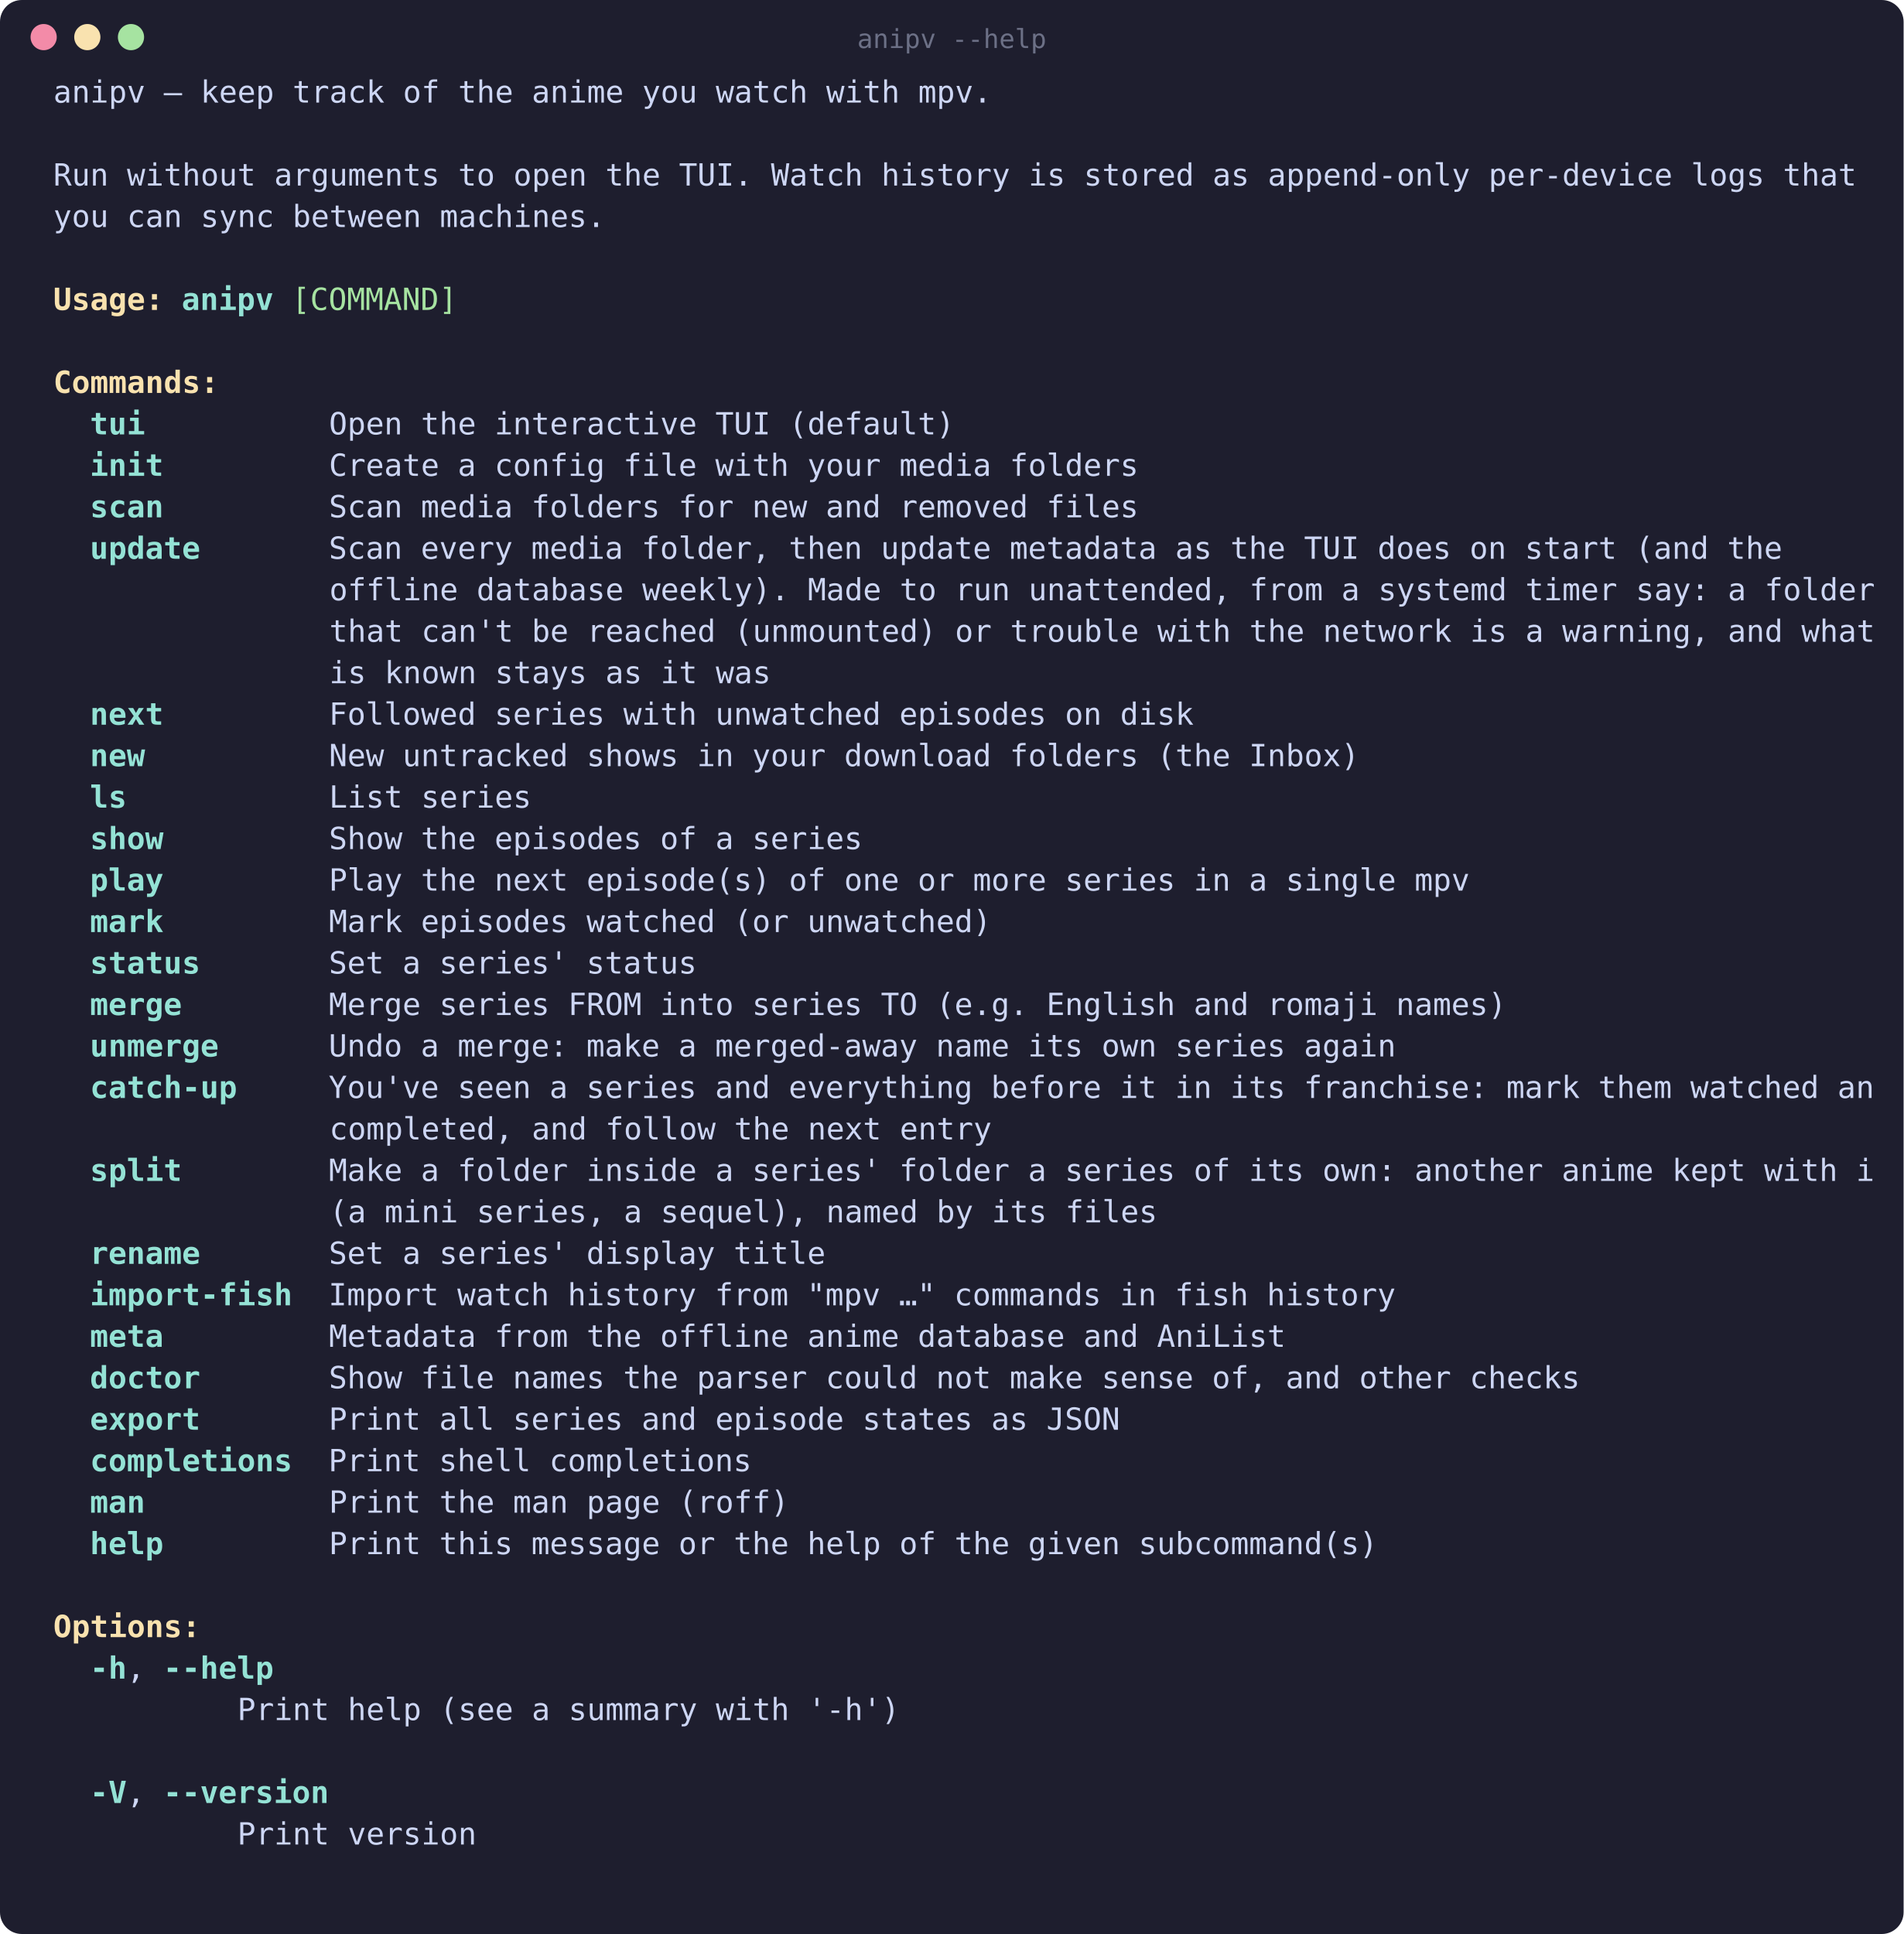
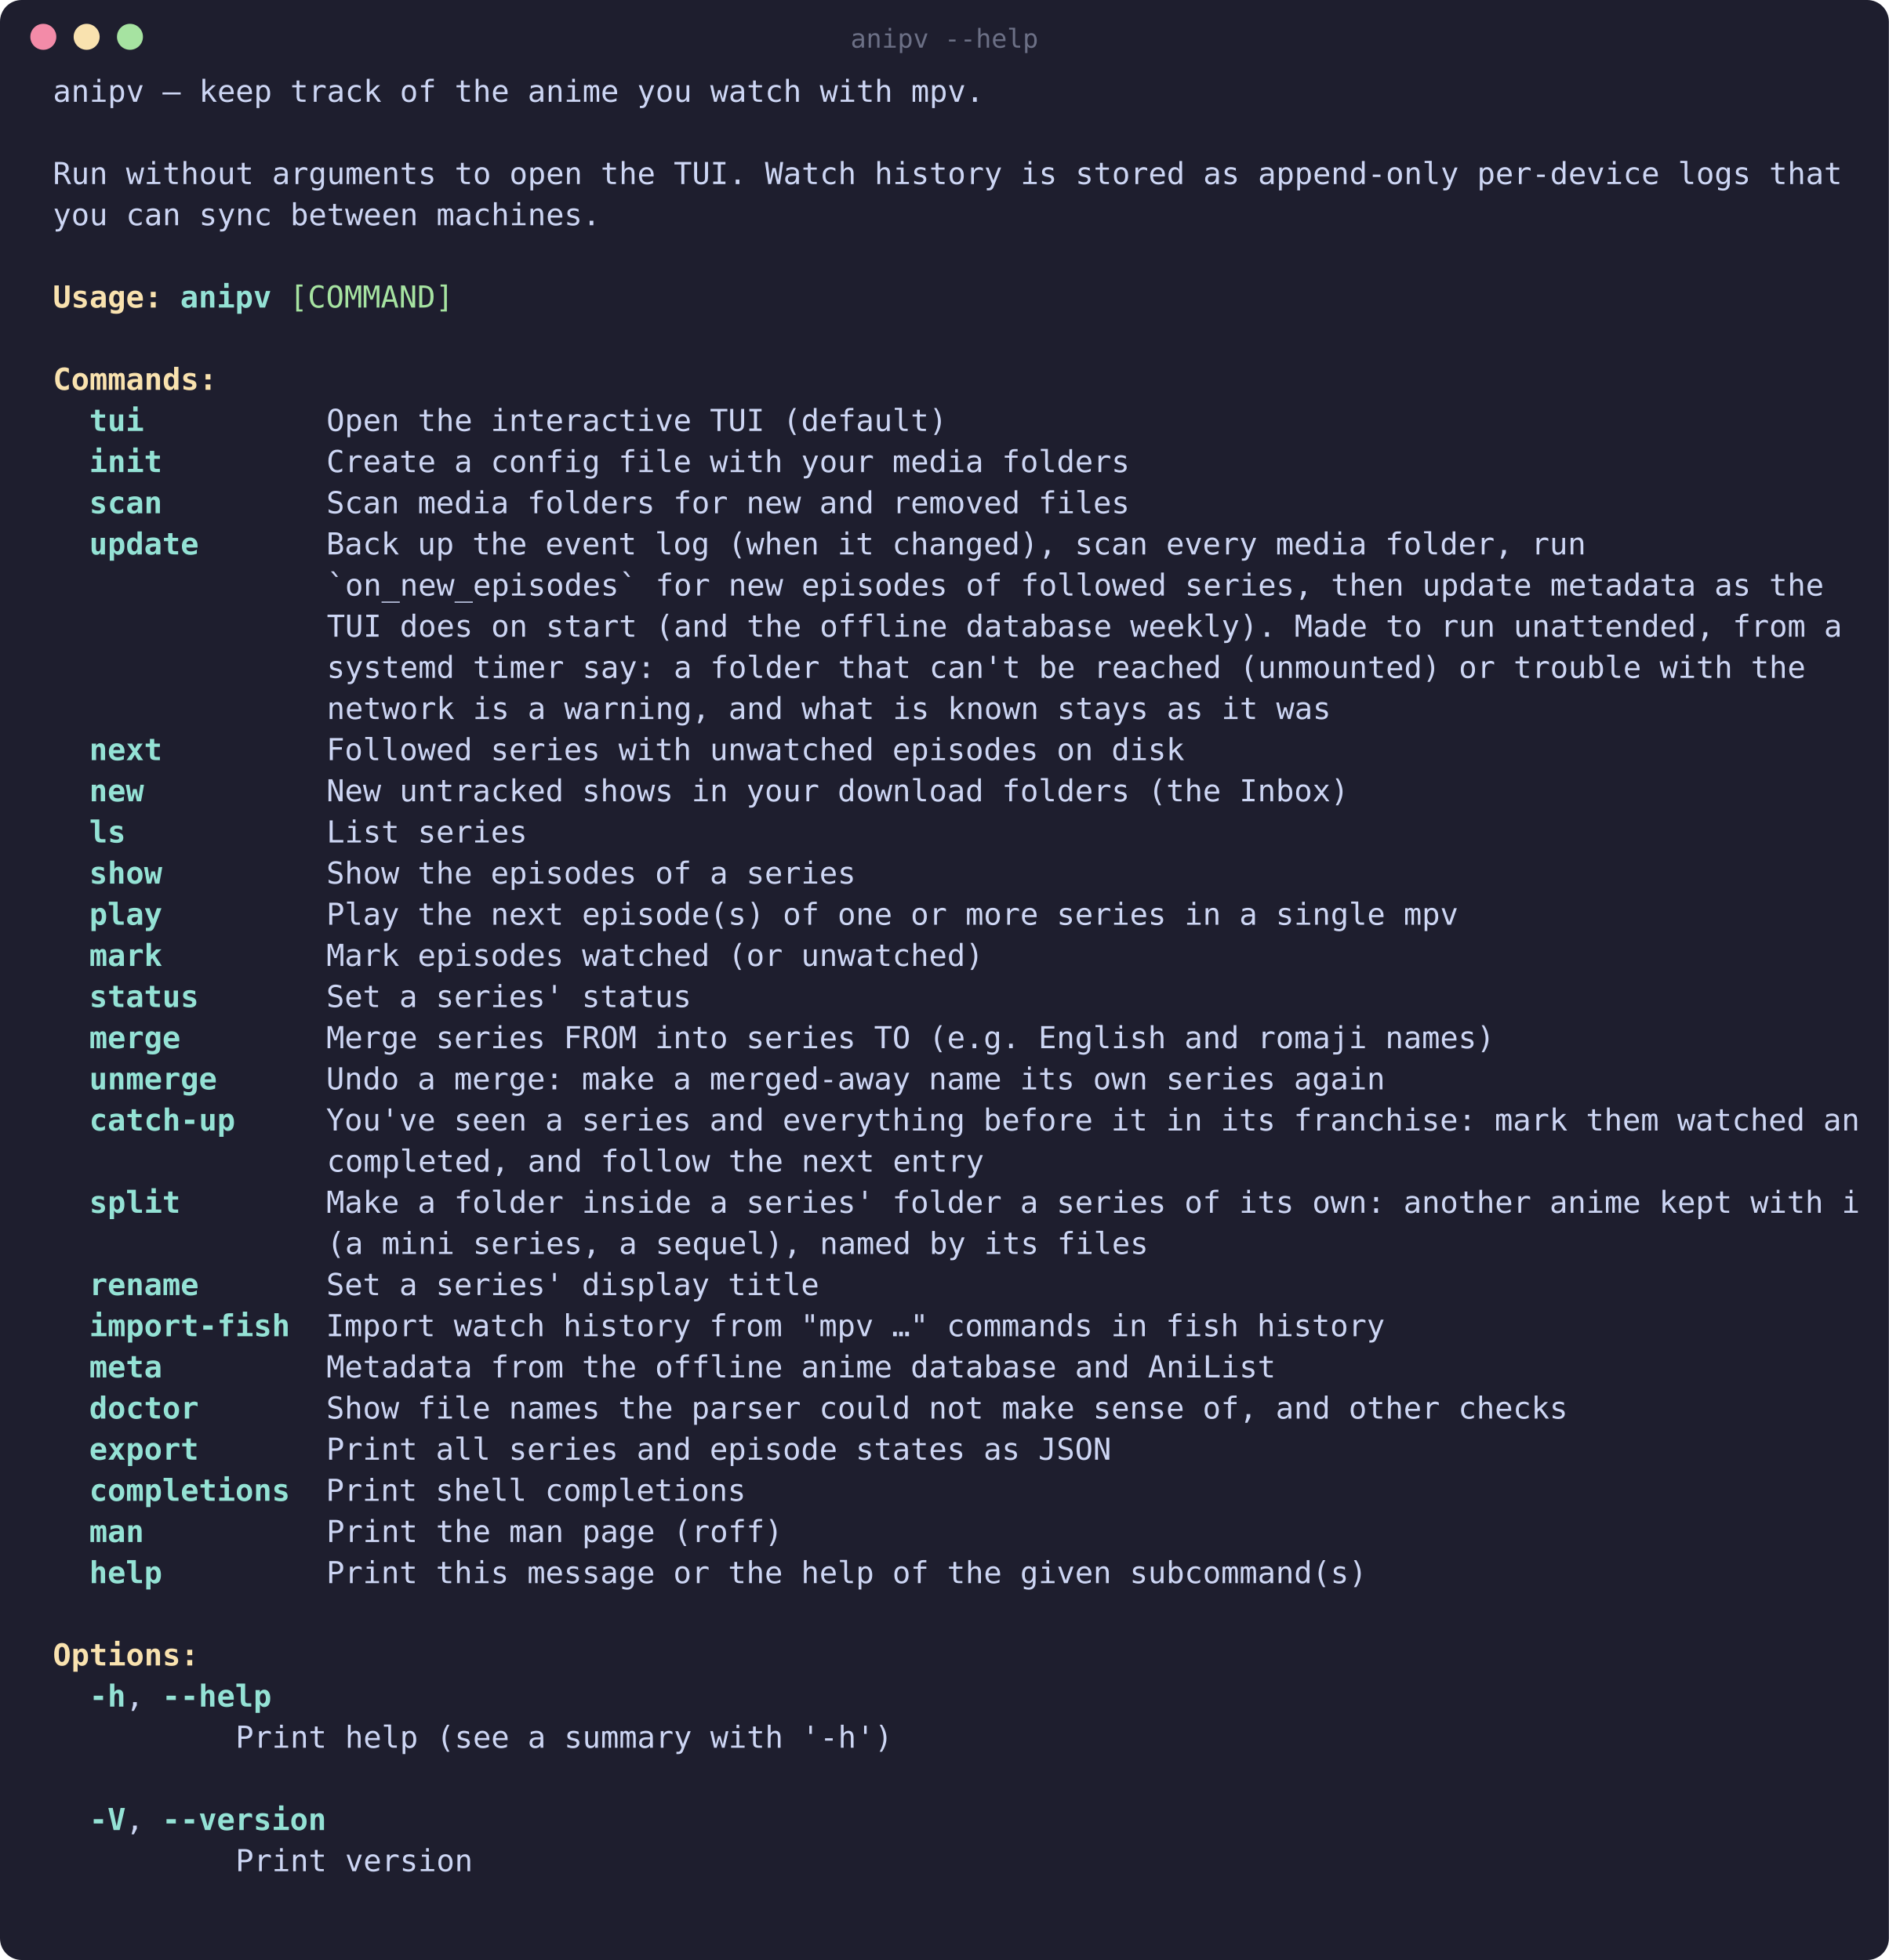
- <svg xmlns="http://www.w3.org/2000/svg" width="872" height="886" viewBox="0 0 872 886" font-family="'JetBrains Mono','Cascadia Code','Fira Code',Menlo,Consolas,monospace" font-size="14">
+ <svg xmlns="http://www.w3.org/2000/svg" width="872" height="905" viewBox="0 0 872 905" font-family="'JetBrains Mono','Cascadia Code','Fira Code',Menlo,Consolas,monospace" font-size="14">
  <rect width="100%" height="100%" rx="10" fill="#1e1e2e" />
  <circle cx="20" cy="17" r="6" fill="#f38ba8" />
  <circle cx="40" cy="17" r="6" fill="#f9e2af" />
  <circle cx="60" cy="17" r="6" fill="#a6e3a1" />
  <text x="436" y="22" fill="#6c7086" text-anchor="middle" font-size="12">anipv --help</text>
  <text x="16.0" y="47.0" fill="#cdd6f4" xml:space="preserve" textLength="840.0" lengthAdjust="spacingAndGlyphs"> anipv — keep track of the anime you watch with mpv.                                                </text>
  <text x="16.0" y="85.0" fill="#cdd6f4" xml:space="preserve" textLength="840.0" lengthAdjust="spacingAndGlyphs"> Run without arguments to open the TUI. Watch history is stored as append-only per-device logs that </text>
  <text x="16.0" y="104.0" fill="#cdd6f4" xml:space="preserve" textLength="840.0" lengthAdjust="spacingAndGlyphs"> you can sync between machines.                                                                     </text>
  <text x="24.4" y="142.0" fill="#f9e2af" font-weight="bold" xml:space="preserve" textLength="50.4" lengthAdjust="spacingAndGlyphs">Usage:</text>
  <text x="83.2" y="142.0" fill="#94e2d5" font-weight="bold" xml:space="preserve" textLength="42.0" lengthAdjust="spacingAndGlyphs">anipv</text>
  <text x="133.6" y="142.0" fill="#a6e3a1" xml:space="preserve" textLength="75.6" lengthAdjust="spacingAndGlyphs">[COMMAND]</text>
  <text x="24.4" y="180.0" fill="#f9e2af" font-weight="bold" xml:space="preserve" textLength="75.6" lengthAdjust="spacingAndGlyphs">Commands:</text>
  <text x="41.2" y="199.0" fill="#94e2d5" font-weight="bold" xml:space="preserve" textLength="25.2" lengthAdjust="spacingAndGlyphs">tui</text>
  <text x="66.4" y="199.0" fill="#cdd6f4" xml:space="preserve" textLength="789.6" lengthAdjust="spacingAndGlyphs">          Open the interactive TUI (default)                                                  </text>
  <text x="41.2" y="218.0" fill="#94e2d5" font-weight="bold" xml:space="preserve" textLength="33.6" lengthAdjust="spacingAndGlyphs">init</text>
  <text x="74.8" y="218.0" fill="#cdd6f4" xml:space="preserve" textLength="781.2" lengthAdjust="spacingAndGlyphs">         Create a config file with your media folders                                        </text>
  <text x="41.2" y="237.0" fill="#94e2d5" font-weight="bold" xml:space="preserve" textLength="33.6" lengthAdjust="spacingAndGlyphs">scan</text>
  <text x="74.8" y="237.0" fill="#cdd6f4" xml:space="preserve" textLength="781.2" lengthAdjust="spacingAndGlyphs">         Scan media folders for new and removed files                                        </text>
  <text x="41.2" y="256.0" fill="#94e2d5" font-weight="bold" xml:space="preserve" textLength="50.4" lengthAdjust="spacingAndGlyphs">update</text>
-   <text x="91.6" y="256.0" fill="#cdd6f4" xml:space="preserve" textLength="764.4" lengthAdjust="spacingAndGlyphs">       Scan every media folder, then update metadata as the TUI does on start (and the     </text>
-   <text x="16.0" y="275.0" fill="#cdd6f4" xml:space="preserve" textLength="840.0" lengthAdjust="spacingAndGlyphs">                offline database weekly). Made to run unattended, from a systemd timer say: a folder</text>
-   <text x="16.0" y="294.0" fill="#cdd6f4" xml:space="preserve" textLength="840.0" lengthAdjust="spacingAndGlyphs">                that can't be reached (unmounted) or trouble with the network is a warning, and what</text>
-   <text x="16.0" y="313.0" fill="#cdd6f4" xml:space="preserve" textLength="840.0" lengthAdjust="spacingAndGlyphs">                is known stays as it was                                                            </text>
-   <text x="41.2" y="332.0" fill="#94e2d5" font-weight="bold" xml:space="preserve" textLength="33.6" lengthAdjust="spacingAndGlyphs">next</text>
-   <text x="74.8" y="332.0" fill="#cdd6f4" xml:space="preserve" textLength="781.2" lengthAdjust="spacingAndGlyphs">         Followed series with unwatched episodes on disk                                     </text>
-   <text x="41.2" y="351.0" fill="#94e2d5" font-weight="bold" xml:space="preserve" textLength="25.2" lengthAdjust="spacingAndGlyphs">new</text>
-   <text x="66.4" y="351.0" fill="#cdd6f4" xml:space="preserve" textLength="789.6" lengthAdjust="spacingAndGlyphs">          New untracked shows in your download folders (the Inbox)                            </text>
-   <text x="41.2" y="370.0" fill="#94e2d5" font-weight="bold" xml:space="preserve" textLength="16.8" lengthAdjust="spacingAndGlyphs">ls</text>
-   <text x="58.0" y="370.0" fill="#cdd6f4" xml:space="preserve" textLength="798.0" lengthAdjust="spacingAndGlyphs">           List series                                                                         </text>
-   <text x="41.2" y="389.0" fill="#94e2d5" font-weight="bold" xml:space="preserve" textLength="33.6" lengthAdjust="spacingAndGlyphs">show</text>
-   <text x="74.8" y="389.0" fill="#cdd6f4" xml:space="preserve" textLength="781.2" lengthAdjust="spacingAndGlyphs">         Show the episodes of a series                                                       </text>
-   <text x="41.2" y="408.0" fill="#94e2d5" font-weight="bold" xml:space="preserve" textLength="33.6" lengthAdjust="spacingAndGlyphs">play</text>
-   <text x="74.8" y="408.0" fill="#cdd6f4" xml:space="preserve" textLength="781.2" lengthAdjust="spacingAndGlyphs">         Play the next episode(s) of one or more series in a single mpv                      </text>
-   <text x="41.2" y="427.0" fill="#94e2d5" font-weight="bold" xml:space="preserve" textLength="33.6" lengthAdjust="spacingAndGlyphs">mark</text>
-   <text x="74.8" y="427.0" fill="#cdd6f4" xml:space="preserve" textLength="781.2" lengthAdjust="spacingAndGlyphs">         Mark episodes watched (or unwatched)                                                </text>
-   <text x="41.2" y="446.0" fill="#94e2d5" font-weight="bold" xml:space="preserve" textLength="50.4" lengthAdjust="spacingAndGlyphs">status</text>
-   <text x="91.6" y="446.0" fill="#cdd6f4" xml:space="preserve" textLength="764.4" lengthAdjust="spacingAndGlyphs">       Set a series' status                                                                </text>
-   <text x="41.2" y="465.0" fill="#94e2d5" font-weight="bold" xml:space="preserve" textLength="42.0" lengthAdjust="spacingAndGlyphs">merge</text>
-   <text x="83.2" y="465.0" fill="#cdd6f4" xml:space="preserve" textLength="772.8" lengthAdjust="spacingAndGlyphs">        Merge series FROM into series TO (e.g. English and romaji names)                    </text>
-   <text x="41.2" y="484.0" fill="#94e2d5" font-weight="bold" xml:space="preserve" textLength="58.8" lengthAdjust="spacingAndGlyphs">unmerge</text>
-   <text x="100.0" y="484.0" fill="#cdd6f4" xml:space="preserve" textLength="756.0" lengthAdjust="spacingAndGlyphs">      Undo a merge: make a merged-away name its own series again                          </text>
-   <text x="41.2" y="503.0" fill="#94e2d5" font-weight="bold" xml:space="preserve" textLength="67.2" lengthAdjust="spacingAndGlyphs">catch-up</text>
-   <text x="108.4" y="503.0" fill="#cdd6f4" xml:space="preserve" textLength="747.6" lengthAdjust="spacingAndGlyphs">     You've seen a series and everything before it in its franchise: mark them watched an</text>
-   <text x="16.0" y="522.0" fill="#cdd6f4" xml:space="preserve" textLength="840.0" lengthAdjust="spacingAndGlyphs">                completed, and follow the next entry                                                </text>
-   <text x="41.2" y="541.0" fill="#94e2d5" font-weight="bold" xml:space="preserve" textLength="42.0" lengthAdjust="spacingAndGlyphs">split</text>
-   <text x="83.2" y="541.0" fill="#cdd6f4" xml:space="preserve" textLength="772.8" lengthAdjust="spacingAndGlyphs">        Make a folder inside a series' folder a series of its own: another anime kept with i</text>
-   <text x="16.0" y="560.0" fill="#cdd6f4" xml:space="preserve" textLength="840.0" lengthAdjust="spacingAndGlyphs">                (a mini series, a sequel), named by its files                                       </text>
-   <text x="41.2" y="579.0" fill="#94e2d5" font-weight="bold" xml:space="preserve" textLength="50.4" lengthAdjust="spacingAndGlyphs">rename</text>
-   <text x="91.6" y="579.0" fill="#cdd6f4" xml:space="preserve" textLength="764.4" lengthAdjust="spacingAndGlyphs">       Set a series' display title                                                         </text>
-   <text x="41.2" y="598.0" fill="#94e2d5" font-weight="bold" xml:space="preserve" textLength="92.4" lengthAdjust="spacingAndGlyphs">import-fish</text>
-   <text x="133.6" y="598.0" fill="#cdd6f4" xml:space="preserve" textLength="722.4" lengthAdjust="spacingAndGlyphs">  Import watch history from "mpv …" commands in fish history                          </text>
-   <text x="41.2" y="617.0" fill="#94e2d5" font-weight="bold" xml:space="preserve" textLength="33.6" lengthAdjust="spacingAndGlyphs">meta</text>
-   <text x="74.8" y="617.0" fill="#cdd6f4" xml:space="preserve" textLength="781.2" lengthAdjust="spacingAndGlyphs">         Metadata from the offline anime database and AniList                                </text>
-   <text x="41.2" y="636.0" fill="#94e2d5" font-weight="bold" xml:space="preserve" textLength="50.4" lengthAdjust="spacingAndGlyphs">doctor</text>
-   <text x="91.6" y="636.0" fill="#cdd6f4" xml:space="preserve" textLength="764.4" lengthAdjust="spacingAndGlyphs">       Show file names the parser could not make sense of, and other checks                </text>
-   <text x="41.2" y="655.0" fill="#94e2d5" font-weight="bold" xml:space="preserve" textLength="50.4" lengthAdjust="spacingAndGlyphs">export</text>
-   <text x="91.6" y="655.0" fill="#cdd6f4" xml:space="preserve" textLength="764.4" lengthAdjust="spacingAndGlyphs">       Print all series and episode states as JSON                                         </text>
-   <text x="41.2" y="674.0" fill="#94e2d5" font-weight="bold" xml:space="preserve" textLength="92.4" lengthAdjust="spacingAndGlyphs">completions</text>
-   <text x="133.6" y="674.0" fill="#cdd6f4" xml:space="preserve" textLength="722.4" lengthAdjust="spacingAndGlyphs">  Print shell completions                                                             </text>
-   <text x="41.2" y="693.0" fill="#94e2d5" font-weight="bold" xml:space="preserve" textLength="25.2" lengthAdjust="spacingAndGlyphs">man</text>
-   <text x="66.4" y="693.0" fill="#cdd6f4" xml:space="preserve" textLength="789.6" lengthAdjust="spacingAndGlyphs">          Print the man page (roff)                                                           </text>
-   <text x="41.2" y="712.0" fill="#94e2d5" font-weight="bold" xml:space="preserve" textLength="33.6" lengthAdjust="spacingAndGlyphs">help</text>
-   <text x="74.8" y="712.0" fill="#cdd6f4" xml:space="preserve" textLength="781.2" lengthAdjust="spacingAndGlyphs">         Print this message or the help of the given subcommand(s)                           </text>
-   <text x="24.4" y="750.0" fill="#f9e2af" font-weight="bold" xml:space="preserve" textLength="67.2" lengthAdjust="spacingAndGlyphs">Options:</text>
-   <text x="41.2" y="769.0" fill="#94e2d5" font-weight="bold" xml:space="preserve" textLength="16.8" lengthAdjust="spacingAndGlyphs">-h</text>
-   <text x="58.0" y="769.0" fill="#cdd6f4" xml:space="preserve" textLength="16.8" lengthAdjust="spacingAndGlyphs">, </text>
-   <text x="74.8" y="769.0" fill="#94e2d5" font-weight="bold" xml:space="preserve" textLength="50.4" lengthAdjust="spacingAndGlyphs">--help</text>
-   <text x="16.0" y="788.0" fill="#cdd6f4" xml:space="preserve" textLength="840.0" lengthAdjust="spacingAndGlyphs">           Print help (see a summary with '-h')                                                     </text>
-   <text x="41.2" y="826.0" fill="#94e2d5" font-weight="bold" xml:space="preserve" textLength="16.8" lengthAdjust="spacingAndGlyphs">-V</text>
-   <text x="58.0" y="826.0" fill="#cdd6f4" xml:space="preserve" textLength="16.8" lengthAdjust="spacingAndGlyphs">, </text>
-   <text x="74.8" y="826.0" fill="#94e2d5" font-weight="bold" xml:space="preserve" textLength="75.6" lengthAdjust="spacingAndGlyphs">--version</text>
-   <text x="16.0" y="845.0" fill="#cdd6f4" xml:space="preserve" textLength="840.0" lengthAdjust="spacingAndGlyphs">           Print version                                                                            </text>
+   <text x="91.6" y="256.0" fill="#cdd6f4" xml:space="preserve" textLength="764.4" lengthAdjust="spacingAndGlyphs">       Back up the event log (when it changed), scan every media folder, run               </text>
+   <text x="16.0" y="275.0" fill="#cdd6f4" xml:space="preserve" textLength="840.0" lengthAdjust="spacingAndGlyphs">                `on_new_episodes` for new episodes of followed series, then update metadata as the  </text>
+   <text x="16.0" y="294.0" fill="#cdd6f4" xml:space="preserve" textLength="840.0" lengthAdjust="spacingAndGlyphs">                TUI does on start (and the offline database weekly). Made to run unattended, from a </text>
+   <text x="16.0" y="313.0" fill="#cdd6f4" xml:space="preserve" textLength="840.0" lengthAdjust="spacingAndGlyphs">                systemd timer say: a folder that can't be reached (unmounted) or trouble with the   </text>
+   <text x="16.0" y="332.0" fill="#cdd6f4" xml:space="preserve" textLength="840.0" lengthAdjust="spacingAndGlyphs">                network is a warning, and what is known stays as it was                             </text>
+   <text x="41.2" y="351.0" fill="#94e2d5" font-weight="bold" xml:space="preserve" textLength="33.6" lengthAdjust="spacingAndGlyphs">next</text>
+   <text x="74.8" y="351.0" fill="#cdd6f4" xml:space="preserve" textLength="781.2" lengthAdjust="spacingAndGlyphs">         Followed series with unwatched episodes on disk                                     </text>
+   <text x="41.2" y="370.0" fill="#94e2d5" font-weight="bold" xml:space="preserve" textLength="25.2" lengthAdjust="spacingAndGlyphs">new</text>
+   <text x="66.4" y="370.0" fill="#cdd6f4" xml:space="preserve" textLength="789.6" lengthAdjust="spacingAndGlyphs">          New untracked shows in your download folders (the Inbox)                            </text>
+   <text x="41.2" y="389.0" fill="#94e2d5" font-weight="bold" xml:space="preserve" textLength="16.8" lengthAdjust="spacingAndGlyphs">ls</text>
+   <text x="58.0" y="389.0" fill="#cdd6f4" xml:space="preserve" textLength="798.0" lengthAdjust="spacingAndGlyphs">           List series                                                                         </text>
+   <text x="41.2" y="408.0" fill="#94e2d5" font-weight="bold" xml:space="preserve" textLength="33.6" lengthAdjust="spacingAndGlyphs">show</text>
+   <text x="74.8" y="408.0" fill="#cdd6f4" xml:space="preserve" textLength="781.2" lengthAdjust="spacingAndGlyphs">         Show the episodes of a series                                                       </text>
+   <text x="41.2" y="427.0" fill="#94e2d5" font-weight="bold" xml:space="preserve" textLength="33.6" lengthAdjust="spacingAndGlyphs">play</text>
+   <text x="74.8" y="427.0" fill="#cdd6f4" xml:space="preserve" textLength="781.2" lengthAdjust="spacingAndGlyphs">         Play the next episode(s) of one or more series in a single mpv                      </text>
+   <text x="41.2" y="446.0" fill="#94e2d5" font-weight="bold" xml:space="preserve" textLength="33.6" lengthAdjust="spacingAndGlyphs">mark</text>
+   <text x="74.8" y="446.0" fill="#cdd6f4" xml:space="preserve" textLength="781.2" lengthAdjust="spacingAndGlyphs">         Mark episodes watched (or unwatched)                                                </text>
+   <text x="41.2" y="465.0" fill="#94e2d5" font-weight="bold" xml:space="preserve" textLength="50.4" lengthAdjust="spacingAndGlyphs">status</text>
+   <text x="91.6" y="465.0" fill="#cdd6f4" xml:space="preserve" textLength="764.4" lengthAdjust="spacingAndGlyphs">       Set a series' status                                                                </text>
+   <text x="41.2" y="484.0" fill="#94e2d5" font-weight="bold" xml:space="preserve" textLength="42.0" lengthAdjust="spacingAndGlyphs">merge</text>
+   <text x="83.2" y="484.0" fill="#cdd6f4" xml:space="preserve" textLength="772.8" lengthAdjust="spacingAndGlyphs">        Merge series FROM into series TO (e.g. English and romaji names)                    </text>
+   <text x="41.2" y="503.0" fill="#94e2d5" font-weight="bold" xml:space="preserve" textLength="58.8" lengthAdjust="spacingAndGlyphs">unmerge</text>
+   <text x="100.0" y="503.0" fill="#cdd6f4" xml:space="preserve" textLength="756.0" lengthAdjust="spacingAndGlyphs">      Undo a merge: make a merged-away name its own series again                          </text>
+   <text x="41.2" y="522.0" fill="#94e2d5" font-weight="bold" xml:space="preserve" textLength="67.2" lengthAdjust="spacingAndGlyphs">catch-up</text>
+   <text x="108.4" y="522.0" fill="#cdd6f4" xml:space="preserve" textLength="747.6" lengthAdjust="spacingAndGlyphs">     You've seen a series and everything before it in its franchise: mark them watched an</text>
+   <text x="16.0" y="541.0" fill="#cdd6f4" xml:space="preserve" textLength="840.0" lengthAdjust="spacingAndGlyphs">                completed, and follow the next entry                                                </text>
+   <text x="41.2" y="560.0" fill="#94e2d5" font-weight="bold" xml:space="preserve" textLength="42.0" lengthAdjust="spacingAndGlyphs">split</text>
+   <text x="83.2" y="560.0" fill="#cdd6f4" xml:space="preserve" textLength="772.8" lengthAdjust="spacingAndGlyphs">        Make a folder inside a series' folder a series of its own: another anime kept with i</text>
+   <text x="16.0" y="579.0" fill="#cdd6f4" xml:space="preserve" textLength="840.0" lengthAdjust="spacingAndGlyphs">                (a mini series, a sequel), named by its files                                       </text>
+   <text x="41.2" y="598.0" fill="#94e2d5" font-weight="bold" xml:space="preserve" textLength="50.4" lengthAdjust="spacingAndGlyphs">rename</text>
+   <text x="91.6" y="598.0" fill="#cdd6f4" xml:space="preserve" textLength="764.4" lengthAdjust="spacingAndGlyphs">       Set a series' display title                                                         </text>
+   <text x="41.2" y="617.0" fill="#94e2d5" font-weight="bold" xml:space="preserve" textLength="92.4" lengthAdjust="spacingAndGlyphs">import-fish</text>
+   <text x="133.6" y="617.0" fill="#cdd6f4" xml:space="preserve" textLength="722.4" lengthAdjust="spacingAndGlyphs">  Import watch history from "mpv …" commands in fish history                          </text>
+   <text x="41.2" y="636.0" fill="#94e2d5" font-weight="bold" xml:space="preserve" textLength="33.6" lengthAdjust="spacingAndGlyphs">meta</text>
+   <text x="74.8" y="636.0" fill="#cdd6f4" xml:space="preserve" textLength="781.2" lengthAdjust="spacingAndGlyphs">         Metadata from the offline anime database and AniList                                </text>
+   <text x="41.2" y="655.0" fill="#94e2d5" font-weight="bold" xml:space="preserve" textLength="50.4" lengthAdjust="spacingAndGlyphs">doctor</text>
+   <text x="91.6" y="655.0" fill="#cdd6f4" xml:space="preserve" textLength="764.4" lengthAdjust="spacingAndGlyphs">       Show file names the parser could not make sense of, and other checks                </text>
+   <text x="41.2" y="674.0" fill="#94e2d5" font-weight="bold" xml:space="preserve" textLength="50.4" lengthAdjust="spacingAndGlyphs">export</text>
+   <text x="91.6" y="674.0" fill="#cdd6f4" xml:space="preserve" textLength="764.4" lengthAdjust="spacingAndGlyphs">       Print all series and episode states as JSON                                         </text>
+   <text x="41.2" y="693.0" fill="#94e2d5" font-weight="bold" xml:space="preserve" textLength="92.4" lengthAdjust="spacingAndGlyphs">completions</text>
+   <text x="133.6" y="693.0" fill="#cdd6f4" xml:space="preserve" textLength="722.4" lengthAdjust="spacingAndGlyphs">  Print shell completions                                                             </text>
+   <text x="41.2" y="712.0" fill="#94e2d5" font-weight="bold" xml:space="preserve" textLength="25.2" lengthAdjust="spacingAndGlyphs">man</text>
+   <text x="66.4" y="712.0" fill="#cdd6f4" xml:space="preserve" textLength="789.6" lengthAdjust="spacingAndGlyphs">          Print the man page (roff)                                                           </text>
+   <text x="41.2" y="731.0" fill="#94e2d5" font-weight="bold" xml:space="preserve" textLength="33.6" lengthAdjust="spacingAndGlyphs">help</text>
+   <text x="74.8" y="731.0" fill="#cdd6f4" xml:space="preserve" textLength="781.2" lengthAdjust="spacingAndGlyphs">         Print this message or the help of the given subcommand(s)                           </text>
+   <text x="24.4" y="769.0" fill="#f9e2af" font-weight="bold" xml:space="preserve" textLength="67.2" lengthAdjust="spacingAndGlyphs">Options:</text>
+   <text x="41.2" y="788.0" fill="#94e2d5" font-weight="bold" xml:space="preserve" textLength="16.8" lengthAdjust="spacingAndGlyphs">-h</text>
+   <text x="58.0" y="788.0" fill="#cdd6f4" xml:space="preserve" textLength="16.8" lengthAdjust="spacingAndGlyphs">, </text>
+   <text x="74.8" y="788.0" fill="#94e2d5" font-weight="bold" xml:space="preserve" textLength="50.4" lengthAdjust="spacingAndGlyphs">--help</text>
+   <text x="16.0" y="807.0" fill="#cdd6f4" xml:space="preserve" textLength="840.0" lengthAdjust="spacingAndGlyphs">           Print help (see a summary with '-h')                                                     </text>
+   <text x="41.2" y="845.0" fill="#94e2d5" font-weight="bold" xml:space="preserve" textLength="16.8" lengthAdjust="spacingAndGlyphs">-V</text>
+   <text x="58.0" y="845.0" fill="#cdd6f4" xml:space="preserve" textLength="16.8" lengthAdjust="spacingAndGlyphs">, </text>
+   <text x="74.8" y="845.0" fill="#94e2d5" font-weight="bold" xml:space="preserve" textLength="75.6" lengthAdjust="spacingAndGlyphs">--version</text>
+   <text x="16.0" y="864.0" fill="#cdd6f4" xml:space="preserve" textLength="840.0" lengthAdjust="spacingAndGlyphs">           Print version                                                                            </text>
</svg>
